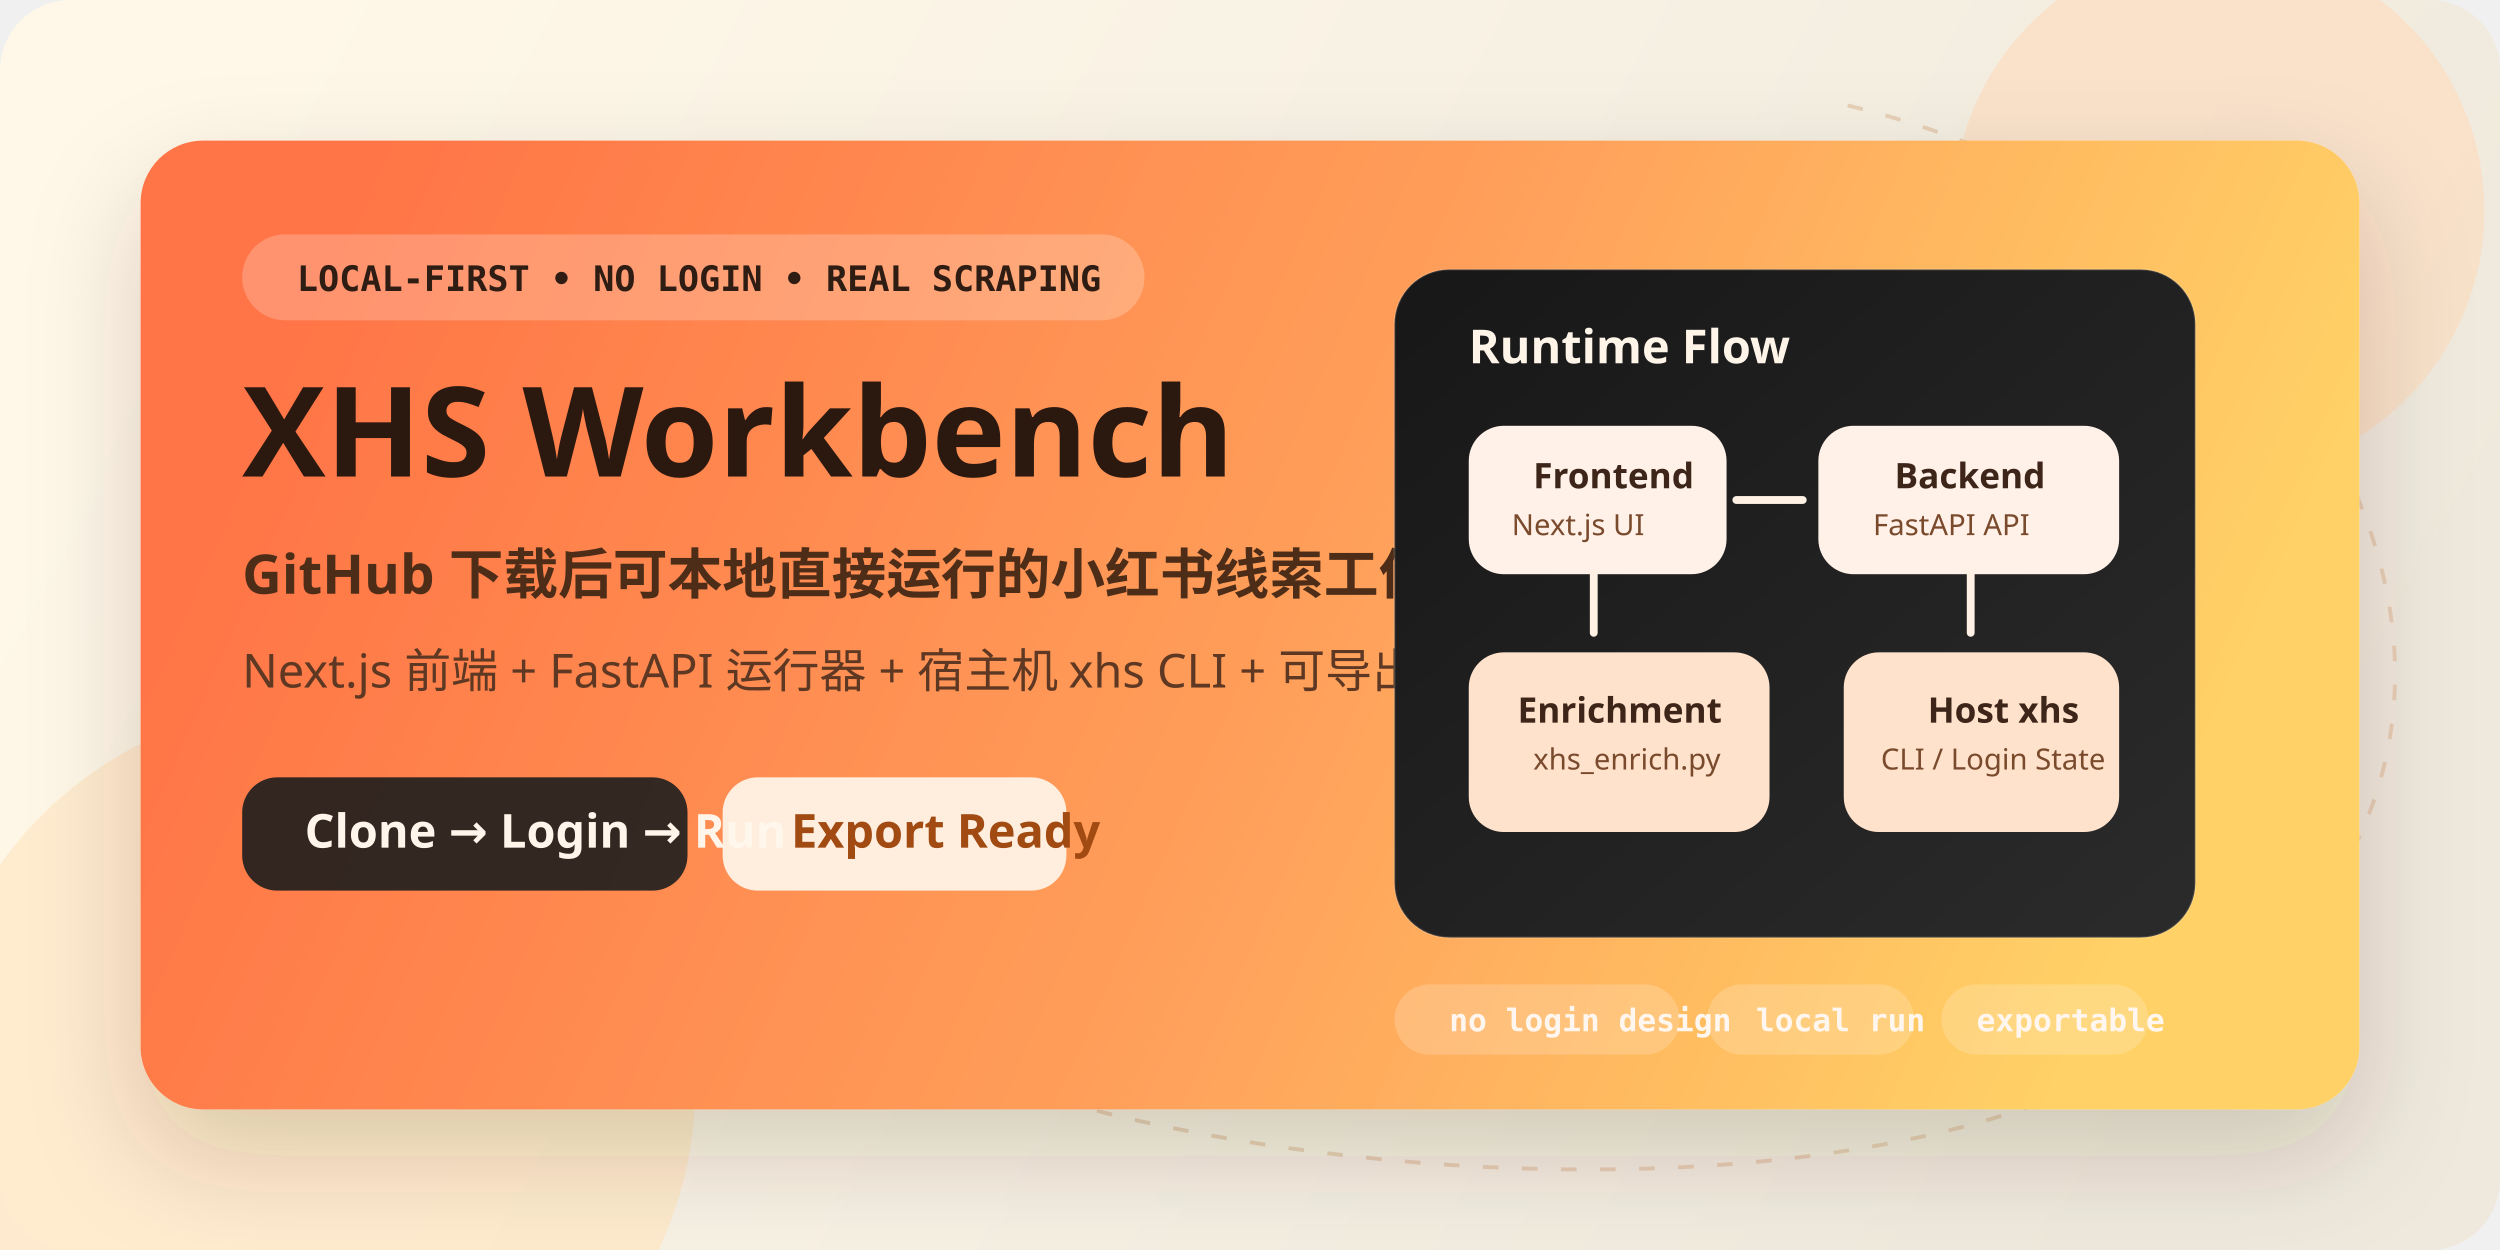
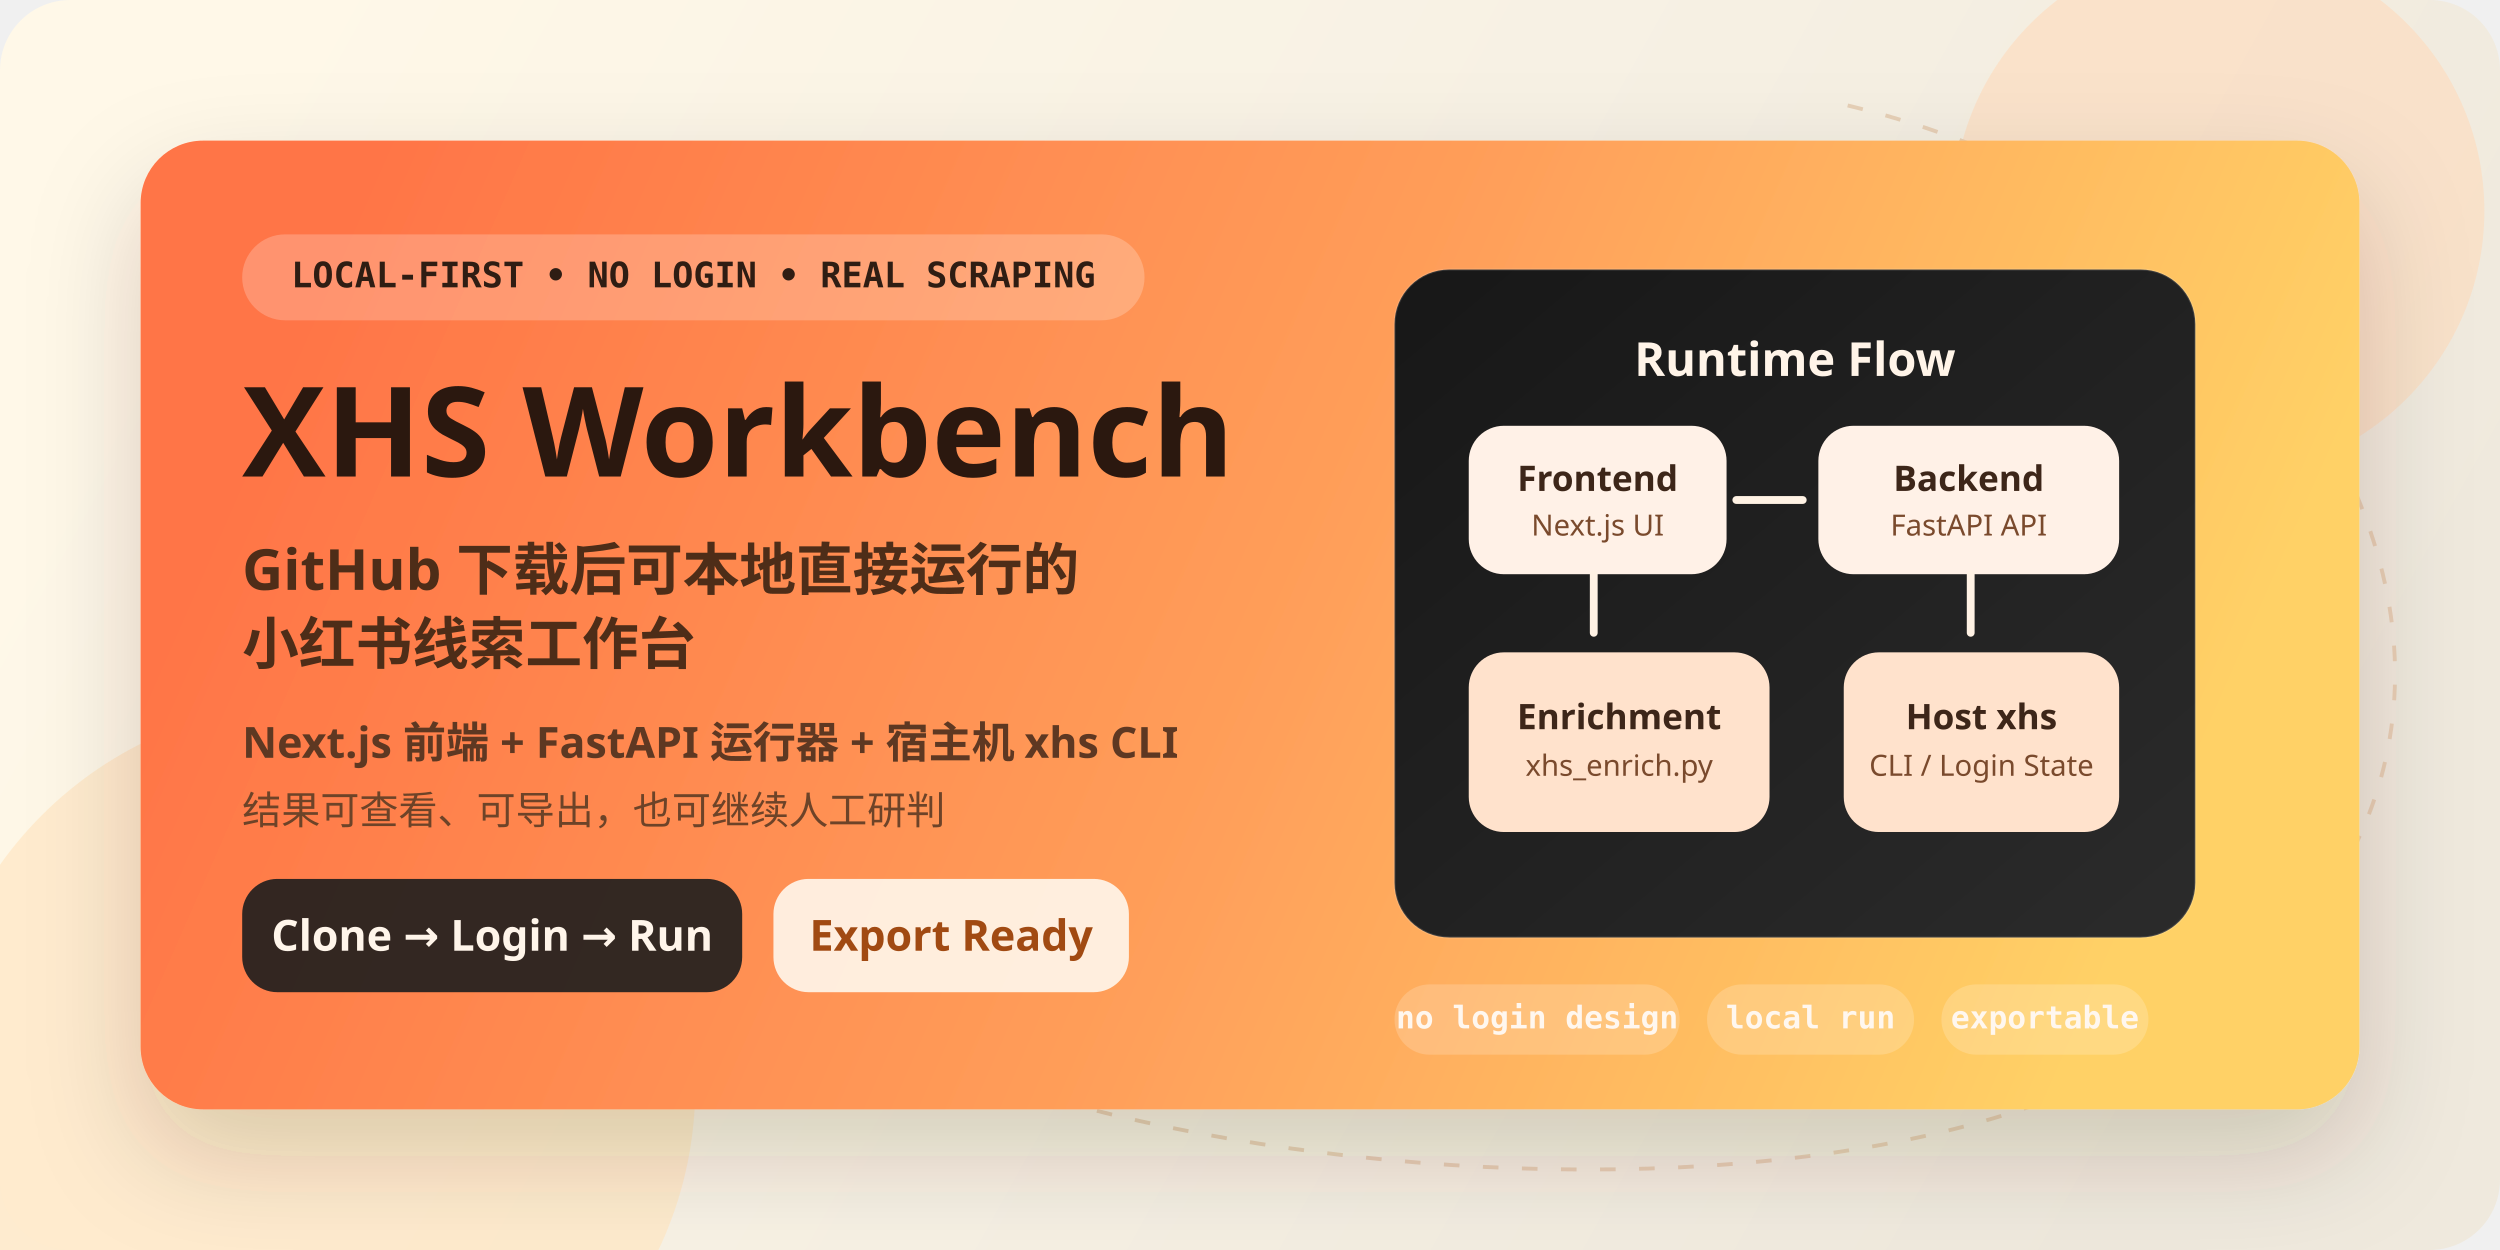
<svg xmlns="http://www.w3.org/2000/svg" width="1280" height="640" viewBox="0 0 1280 640" fill="none">
  <defs>
    <linearGradient id="bg" x1="120" y1="40" x2="1110" y2="590" gradientUnits="userSpaceOnUse">
      <stop stop-color="#FFF8E8" />
      <stop offset="0.52" stop-color="#F7F1E4" />
      <stop offset="1" stop-color="#EFE9DD" />
    </linearGradient>
    <linearGradient id="hero" x1="160" y1="120" x2="1070" y2="520" gradientUnits="userSpaceOnUse">
      <stop stop-color="#FF7446" />
      <stop offset="0.55" stop-color="#FF9F5A" />
      <stop offset="1" stop-color="#FFD166" />
    </linearGradient>
    <linearGradient id="panel" x1="0" y1="0" x2="1" y2="1">
      <stop stop-color="#171717" />
      <stop offset="1" stop-color="#2B2B2B" />
    </linearGradient>
    <filter id="shadow" x="0" y="0" width="1280" height="640" filterUnits="userSpaceOnUse" color-interpolation-filters="sRGB">
      <feDropShadow dx="0" dy="24" stdDeviation="28" flood-color="#3D291A" flood-opacity="0.18" />
    </filter>
  </defs>
  <rect width="1280" height="640" rx="36" fill="url(#bg)" />
  <circle cx="1136" cy="108" r="136" fill="#FFD9B8" fill-opacity="0.55" />
  <circle cx="160" cy="556" r="196" fill="#FFEACB" fill-opacity="0.9" />
  <path d="M946 54C1087 88 1192 179 1220 294C1248 409 1181 517 1041 566C901 615 689 605 540 563" stroke="#E6CFB6" stroke-width="2" stroke-dasharray="8 12" />
  <rect x="72" y="72" width="1136" height="496" rx="32" fill="url(#hero)" filter="url(#shadow)" />
  <rect x="124" y="120" width="462" height="44" rx="22" fill="#FFFFFF" fill-opacity="0.22" />
-   <text x="152" y="149" fill="#2F1D13" font-family="ui-monospace, SFMono-Regular, Menlo, monospace" font-size="18" font-weight="700">
+   <text x="355" y="142" text-anchor="middle" dominant-baseline="middle" fill="#2F1D13" font-family="ui-monospace, SFMono-Regular, Menlo, monospace" font-size="18" font-weight="700">
    LOCAL-FIRST • NO LOGIN • REAL SCRAPING
  </text>
  <text x="124" y="244" fill="#2B180F" font-family="'Segoe UI', 'PingFang SC', 'Hiragino Sans GB', sans-serif" font-size="64" font-weight="800">
    XHS Workbench
  </text>
-   <text x="124" y="304" fill="#4E2D18" font-family="'Segoe UI', 'PingFang SC', 'Hiragino Sans GB', sans-serif" font-size="28" font-weight="600">
-     GitHub 下载后可本地直接运行的小红书线索工作台
+   <text x="124" y="302" fill="#4E2D18" font-family="'Segoe UI', 'PingFang SC', 'Hiragino Sans GB', sans-serif" font-size="29" font-weight="700">
+     GitHub 下载后可本地直接运行的
  </text>
-   <text x="124" y="352" fill="#5E3822" font-family="'Segoe UI', 'PingFang SC', 'Hiragino Sans GB', sans-serif" font-size="24">
-     Next.js 前端 + FastAPI 运行器 + 宿主机 xhs CLI + 可导出结果
+   <text x="124" y="340" fill="#4E2D18" font-family="'Segoe UI', 'PingFang SC', 'Hiragino Sans GB', sans-serif" font-size="29" font-weight="700">
+     小红书线索工作台
  </text>
-   <rect x="124" y="398" width="228" height="58" rx="18" fill="#1D1D1D" fill-opacity="0.9" />
-   <text x="156" y="434" fill="#FFF5EA" font-family="'Segoe UI', 'PingFang SC', 'Hiragino Sans GB', sans-serif" font-size="24" font-weight="700">
+   <text x="124" y="388" fill="#5E3822" font-family="'Segoe UI', 'PingFang SC', 'Hiragino Sans GB', sans-serif" font-size="22" font-weight="600">
+     Next.js 前端 + FastAPI 运行器 + 宿主机 xhs CLI
+   </text>
+   <text x="124" y="422" fill="#6D4328" font-family="'Segoe UI', 'PingFang SC', 'Hiragino Sans GB', sans-serif" font-size="20">
+     结果可查看、可导出，也可继续人工研判
+   </text>
+   <rect x="124" y="450" width="256" height="58" rx="18" fill="#1D1D1D" fill-opacity="0.9" />
+   <text x="252" y="479" text-anchor="middle" dominant-baseline="middle" fill="#FFF5EA" font-family="'Segoe UI', 'PingFang SC', 'Hiragino Sans GB', sans-serif" font-size="22" font-weight="700">
    Clone → Login → Run
  </text>
-   <rect x="370" y="398" width="176" height="58" rx="18" fill="#FFF7EC" fill-opacity="0.9" />
-   <text x="405" y="434" fill="#A14A12" font-family="'Segoe UI', 'PingFang SC', 'Hiragino Sans GB', sans-serif" font-size="24" font-weight="700">
+   <rect x="396" y="450" width="182" height="58" rx="18" fill="#FFF7EC" fill-opacity="0.9" />
+   <text x="487" y="479" text-anchor="middle" dominant-baseline="middle" fill="#A14A12" font-family="'Segoe UI', 'PingFang SC', 'Hiragino Sans GB', sans-serif" font-size="22" font-weight="700">
    Export Ready
  </text>
  <rect x="714" y="138" width="410" height="342" rx="28" fill="url(#panel)" stroke="#FFFFFF" stroke-opacity="0.14" />
-   <text x="752" y="186" fill="#FFF4E8" font-family="'Segoe UI', 'PingFang SC', 'Hiragino Sans GB', sans-serif" font-size="24" font-weight="700">
+   <text x="919" y="184" text-anchor="middle" dominant-baseline="middle" fill="#FFF4E8" font-family="'Segoe UI', 'PingFang SC', 'Hiragino Sans GB', sans-serif" font-size="24" font-weight="700">
    Runtime Flow
  </text>
  <rect x="752" y="218" width="132" height="76" rx="18" fill="#FFF1E7" />
-   <text x="785" y="250" fill="#3D2619" font-family="'Segoe UI', 'PingFang SC', 'Hiragino Sans GB', sans-serif" font-size="18" font-weight="700">
+   <text x="818" y="245" text-anchor="middle" dominant-baseline="middle" fill="#3D2619" font-family="'Segoe UI', 'PingFang SC', 'Hiragino Sans GB', sans-serif" font-size="18" font-weight="700">
    Frontend
  </text>
-   <text x="774" y="274" fill="#7A4A2D" font-family="'Segoe UI', 'PingFang SC', 'Hiragino Sans GB', sans-serif" font-size="15">
+   <text x="818" y="269" text-anchor="middle" dominant-baseline="middle" fill="#7A4A2D" font-family="'Segoe UI', 'PingFang SC', 'Hiragino Sans GB', sans-serif" font-size="15">
    Next.js UI
  </text>
  <rect x="931" y="218" width="154" height="76" rx="18" fill="#FFF1E7" />
-   <text x="970" y="250" fill="#3D2619" font-family="'Segoe UI', 'PingFang SC', 'Hiragino Sans GB', sans-serif" font-size="18" font-weight="700">
+   <text x="1008" y="245" text-anchor="middle" dominant-baseline="middle" fill="#3D2619" font-family="'Segoe UI', 'PingFang SC', 'Hiragino Sans GB', sans-serif" font-size="18" font-weight="700">
    Backend
  </text>
-   <text x="959" y="274" fill="#7A4A2D" font-family="'Segoe UI', 'PingFang SC', 'Hiragino Sans GB', sans-serif" font-size="15">
+   <text x="1008" y="269" text-anchor="middle" dominant-baseline="middle" fill="#7A4A2D" font-family="'Segoe UI', 'PingFang SC', 'Hiragino Sans GB', sans-serif" font-size="15">
    FastAPI API
  </text>
  <rect x="752" y="334" width="154" height="92" rx="18" fill="#FFE2CC" />
-   <text x="777" y="370" fill="#3D2619" font-family="'Segoe UI', 'PingFang SC', 'Hiragino Sans GB', sans-serif" font-size="18" font-weight="700">
+   <text x="829" y="367" text-anchor="middle" dominant-baseline="middle" fill="#3D2619" font-family="'Segoe UI', 'PingFang SC', 'Hiragino Sans GB', sans-serif" font-size="18" font-weight="700">
    Enrichment
  </text>
-   <text x="785" y="394" fill="#7A4A2D" font-family="'Segoe UI', 'PingFang SC', 'Hiragino Sans GB', sans-serif" font-size="15">
+   <text x="829" y="392" text-anchor="middle" dominant-baseline="middle" fill="#7A4A2D" font-family="'Segoe UI', 'PingFang SC', 'Hiragino Sans GB', sans-serif" font-size="15">
    xhs_enrich.py
  </text>
  <rect x="944" y="334" width="141" height="92" rx="18" fill="#FFE2CC" />
-   <text x="987" y="370" fill="#3D2619" font-family="'Segoe UI', 'PingFang SC', 'Hiragino Sans GB', sans-serif" font-size="18" font-weight="700">
+   <text x="1014.5" y="367" text-anchor="middle" dominant-baseline="middle" fill="#3D2619" font-family="'Segoe UI', 'PingFang SC', 'Hiragino Sans GB', sans-serif" font-size="18" font-weight="700">
    Host xhs
  </text>
-   <text x="963" y="394" fill="#7A4A2D" font-family="'Segoe UI', 'PingFang SC', 'Hiragino Sans GB', sans-serif" font-size="15">
+   <text x="1014.5" y="392" text-anchor="middle" dominant-baseline="middle" fill="#7A4A2D" font-family="'Segoe UI', 'PingFang SC', 'Hiragino Sans GB', sans-serif" font-size="15">
    CLI / Login State
  </text>
  <path d="M889 256H923" stroke="#FFF2E4" stroke-width="4" stroke-linecap="round" />
  <path d="M816 294V324" stroke="#FFF2E4" stroke-width="4" stroke-linecap="round" />
  <path d="M1009 294V324" stroke="#FFF2E4" stroke-width="4" stroke-linecap="round" />
  <rect x="714" y="504" width="146" height="36" rx="18" fill="#FFFFFF" fill-opacity="0.18" />
-   <text x="742" y="528" fill="#FFF7EF" font-family="ui-monospace, SFMono-Regular, Menlo, monospace" font-size="16" font-weight="700">
+   <text x="787" y="522" text-anchor="middle" dominant-baseline="middle" fill="#FFF7EF" font-family="ui-monospace, SFMono-Regular, Menlo, monospace" font-size="16" font-weight="700">
    no login design
  </text>
  <rect x="874" y="504" width="106" height="36" rx="18" fill="#FFFFFF" fill-opacity="0.18" />
-   <text x="899" y="528" fill="#FFF7EF" font-family="ui-monospace, SFMono-Regular, Menlo, monospace" font-size="16" font-weight="700">
+   <text x="927" y="522" text-anchor="middle" dominant-baseline="middle" fill="#FFF7EF" font-family="ui-monospace, SFMono-Regular, Menlo, monospace" font-size="16" font-weight="700">
    local run
  </text>
  <rect x="994" y="504" width="106" height="36" rx="18" fill="#FFFFFF" fill-opacity="0.18" />
-   <text x="1012" y="528" fill="#FFF7EF" font-family="ui-monospace, SFMono-Regular, Menlo, monospace" font-size="16" font-weight="700">
+   <text x="1047" y="522" text-anchor="middle" dominant-baseline="middle" fill="#FFF7EF" font-family="ui-monospace, SFMono-Regular, Menlo, monospace" font-size="16" font-weight="700">
    exportable
  </text>
</svg>
